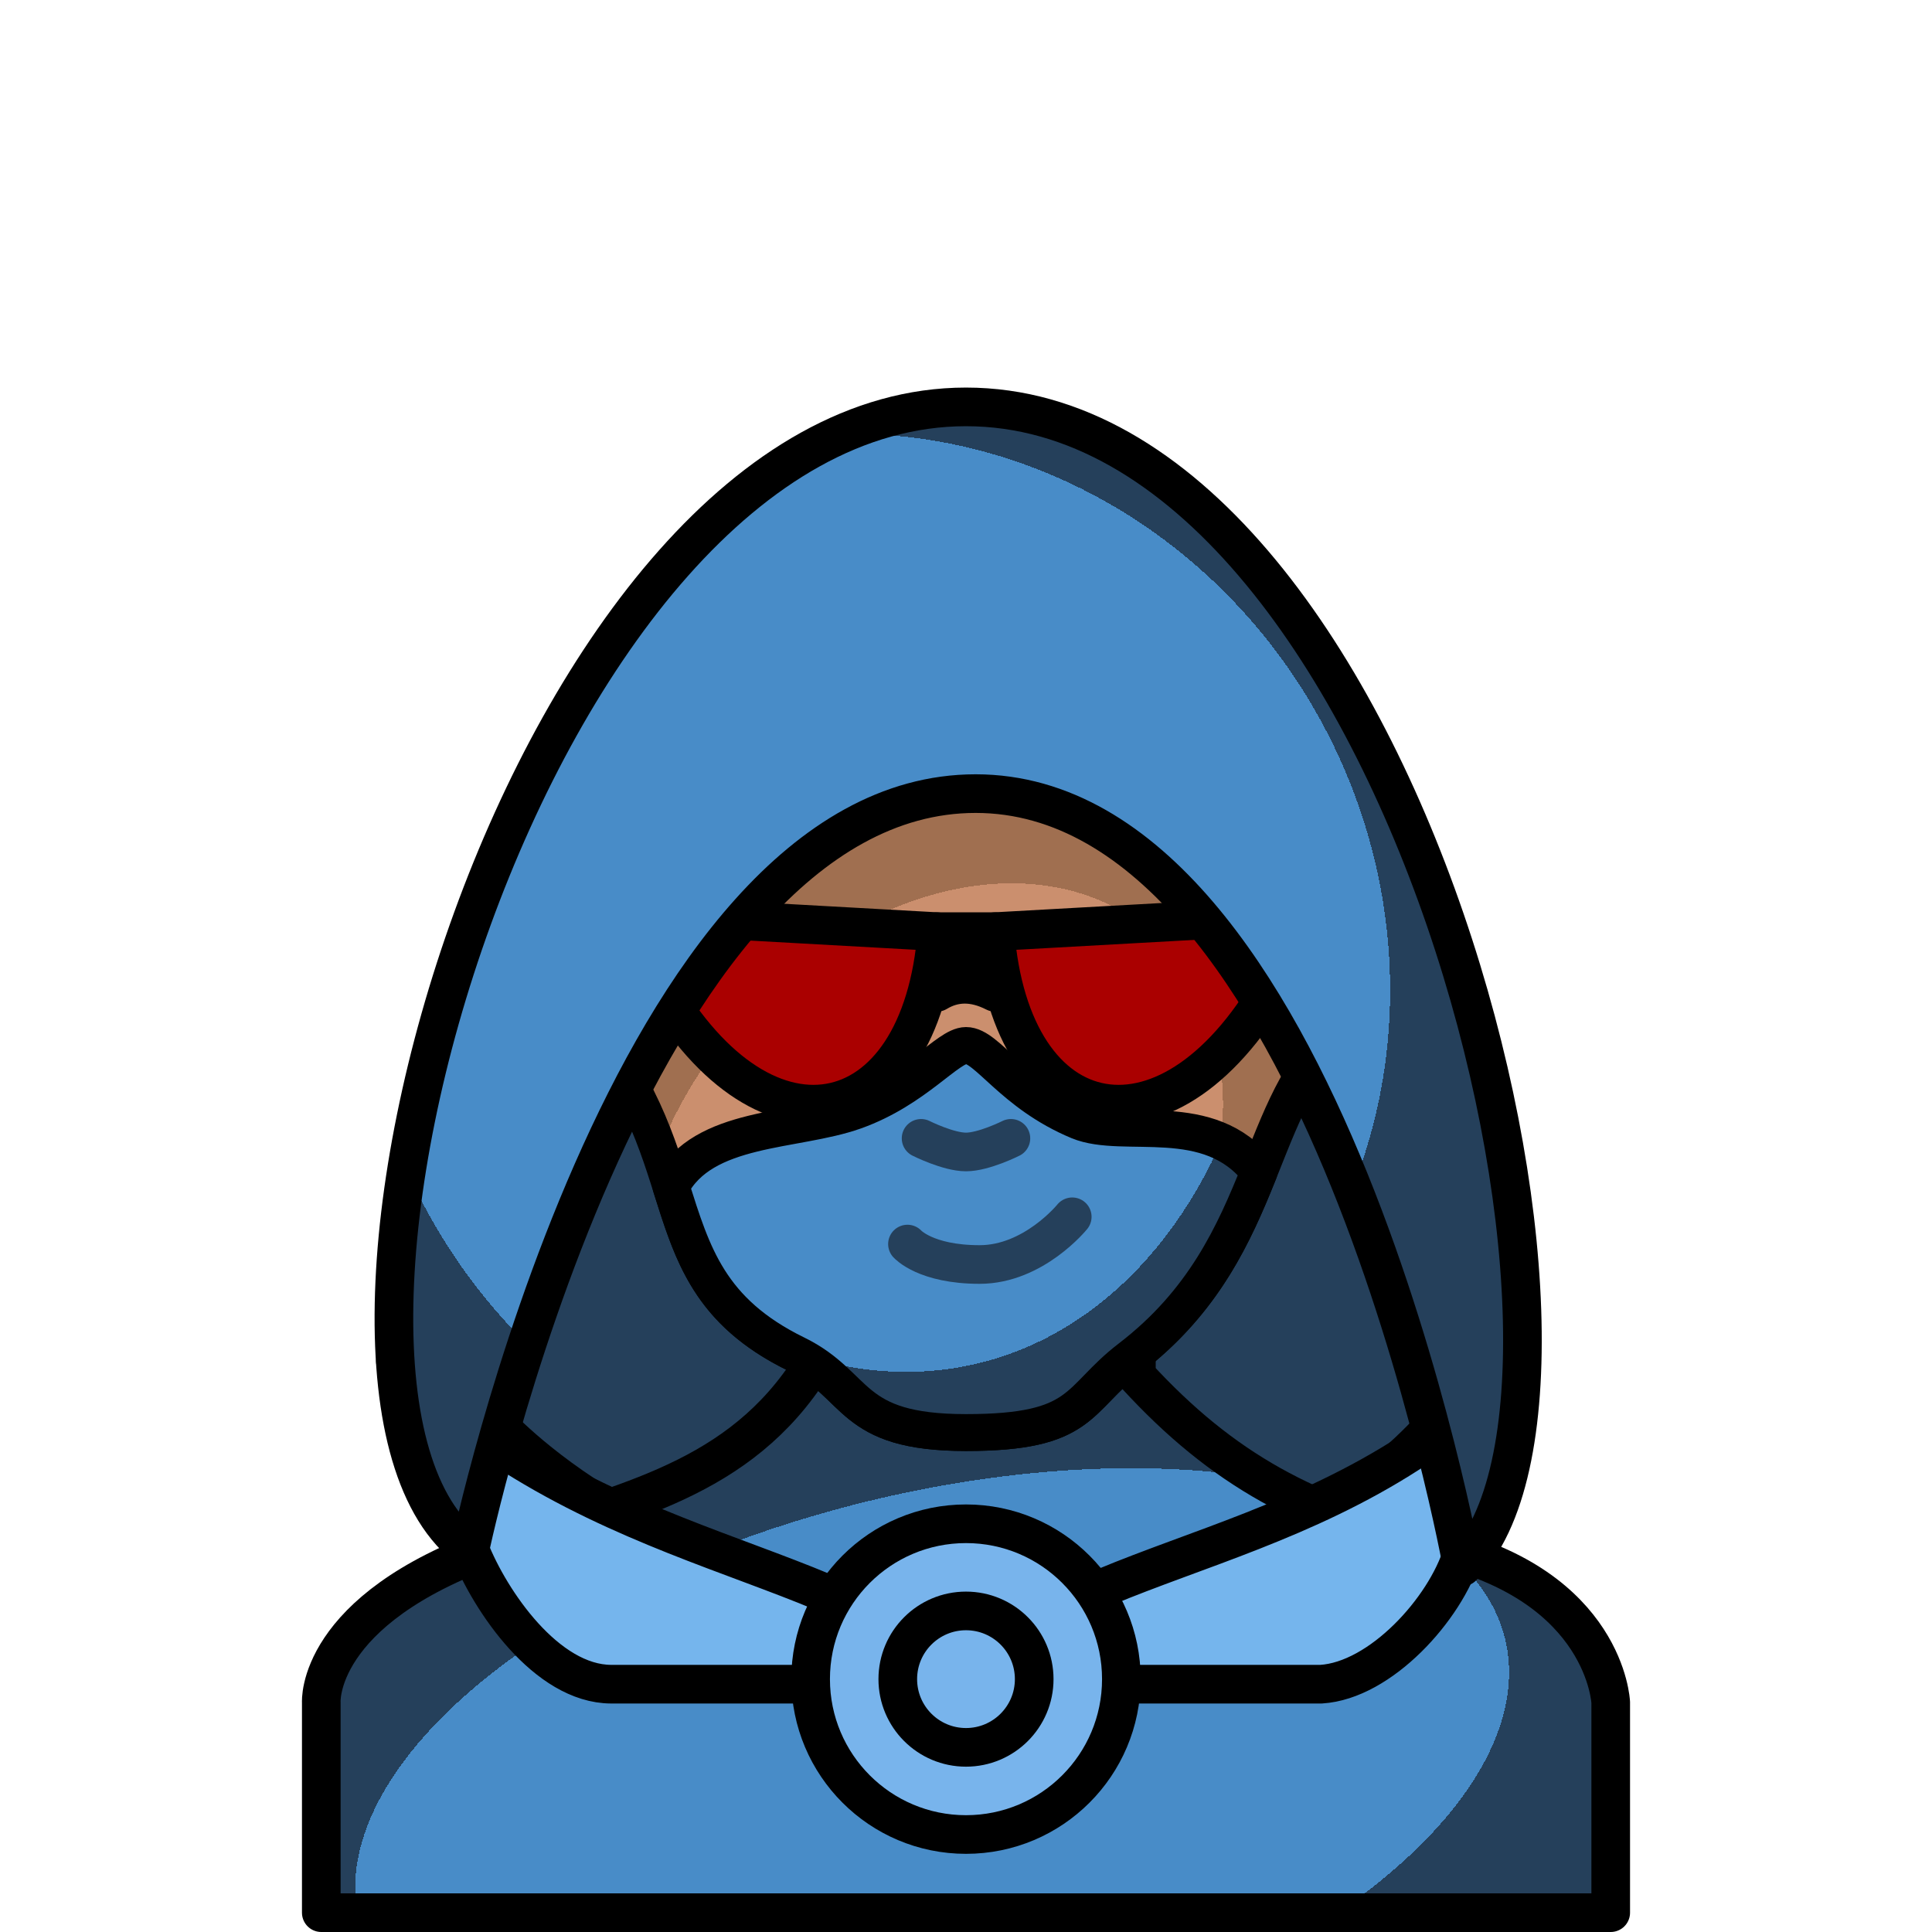
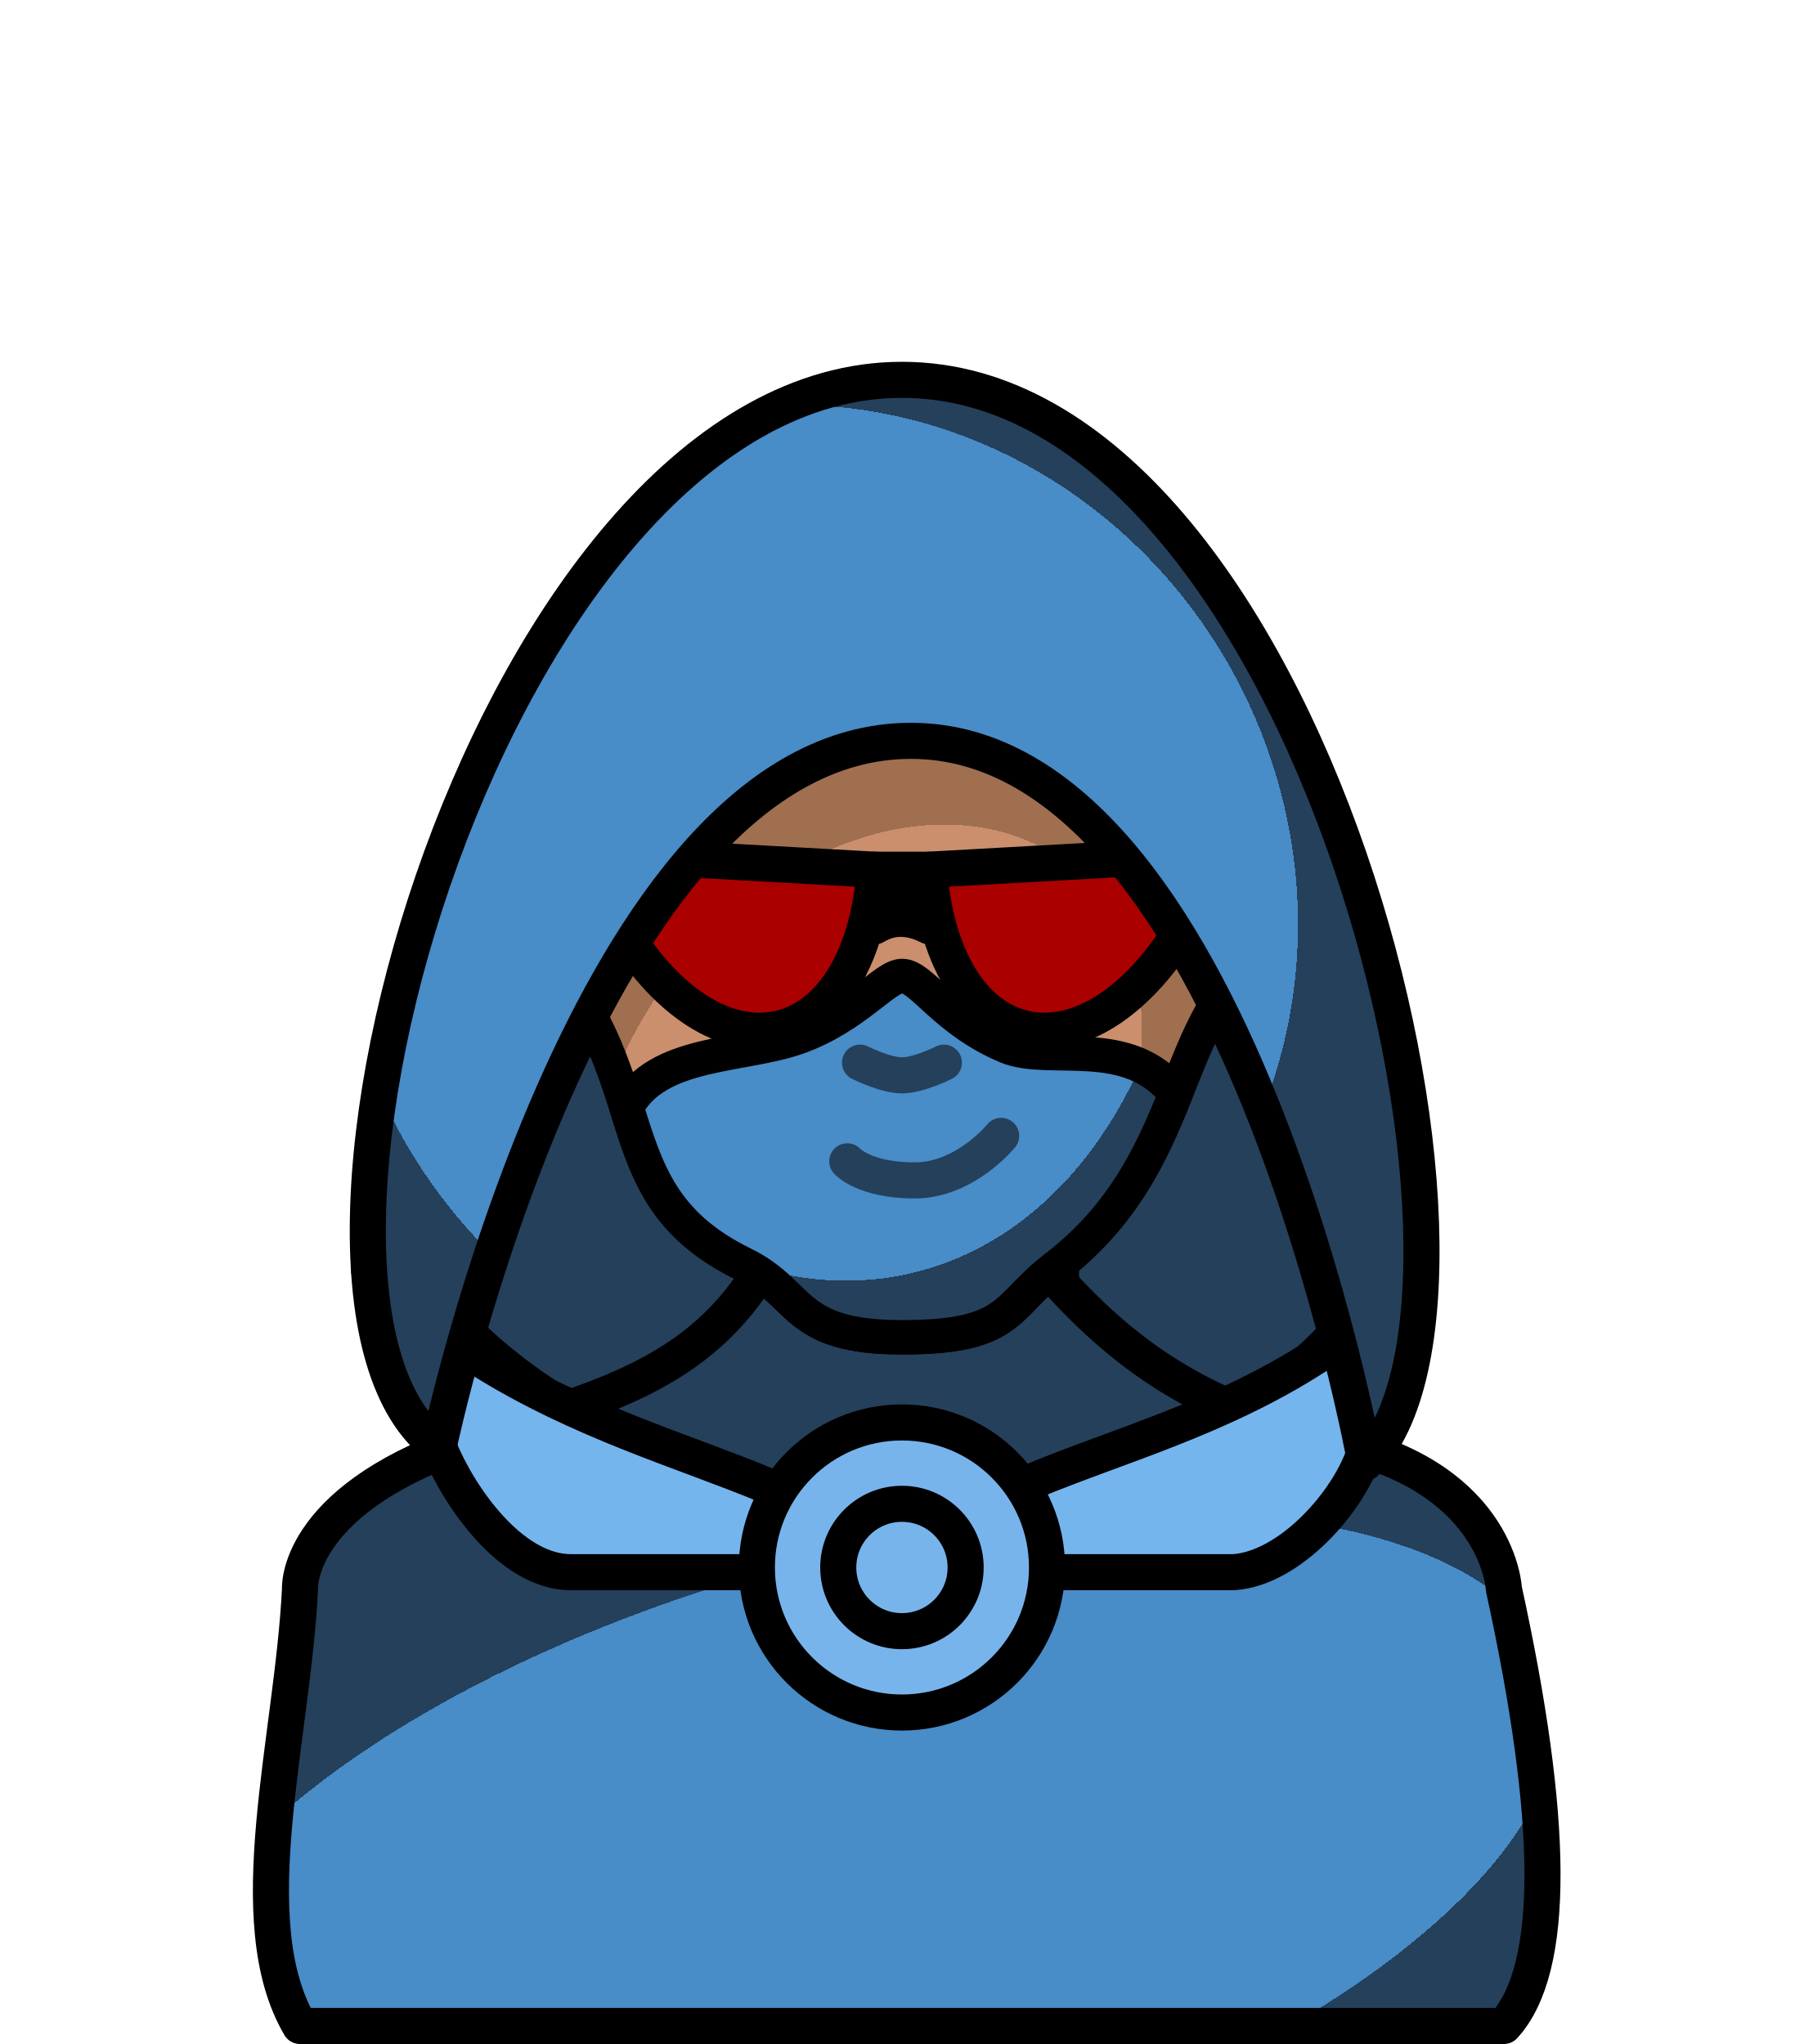
- <svg xmlns="http://www.w3.org/2000/svg" xmlns:xlink="http://www.w3.org/1999/xlink" id="svg3147" version="1.1" viewBox="0 0 150 150" height="150mm" width="150mm">
+ <svg xmlns="http://www.w3.org/2000/svg" xmlns:xlink="http://www.w3.org/1999/xlink" id="svg3147" version="1.1" viewBox="0 0 150 170" height="170mm" width="150mm">
  <defs id="defs3141">
+     <linearGradient id="linearGradient6389">
+       <stop style="stop-color:#488cc8;stop-opacity:1" offset="0" id="stop6381" />
+       <stop id="stop6383" offset="0.707" style="stop-color:#488cc8;stop-opacity:1" />
+       <stop id="stop6385" offset="0.707" style="stop-color:#25405b;stop-opacity:1" />
+       <stop style="stop-color:#25405b;stop-opacity:1" offset="1" id="stop6387" />
+     </linearGradient>
    <pattern id="carreau-pt" patternTransform="translate(-2054.333,1959.279)" height="7.611" width="8.713" patternUnits="userSpaceOnUse">
      <rect y="6.2746067e-06" x="-2.2737368e-13" height="7.611" width="8.713" id="rect119919" style="fill:#800000;fill-opacity:1;stroke:none;stroke-width:1.086;stroke-linecap:round;stroke-linejoin:round;stroke-miterlimit:4;stroke-dasharray:none;stop-color:#000000" />
      <path id="path119921" d="M 3.075,7.611 V 0" style="fill:#800000;stroke:#c11a1a;stroke-width:1.81;stroke-linecap:butt;stroke-linejoin:miter;stroke-miterlimit:4;stroke-dasharray:none;stroke-opacity:1" />
      <path id="path119923" d="M 1.3287401e-5,4.79 H 8.713" style="fill:#c11a1a;fill-opacity:1;stroke:#c11a1a;stroke-width:1.81;stroke-linecap:butt;stroke-linejoin:miter;stroke-miterlimit:4;stroke-dasharray:none;stroke-opacity:1" />
    </pattern>
    <pattern id="pattern115842" patternTransform="translate(-1862,1832)" height="85" width="85" patternUnits="userSpaceOnUse">
      <rect y="0" x="3.4178149e-05" height="85" width="85" id="rect104700" style="fill:#800000;fill-opacity:1;stroke:none;stroke-width:11.339;stroke-linecap:round;stroke-linejoin:round;stroke-miterlimit:4;stroke-dasharray:none;stop-color:#000000" />
      <path id="path104779" d="M 30,85 V 1.0187008e-5" style="fill:#800000;stroke:#c11a1a;stroke-width:18.898;stroke-linecap:butt;stroke-linejoin:miter;stroke-miterlimit:4;stroke-dasharray:none;stroke-opacity:1" />
      <path id="path107256" d="M 0,53.5 H 85" style="fill:#c11a1a;fill-opacity:1;stroke:#c11a1a;stroke-width:18.898;stroke-linecap:butt;stroke-linejoin:miter;stroke-miterlimit:4;stroke-dasharray:none;stroke-opacity:1" />
    </pattern>
-     <radialGradient gradientUnits="userSpaceOnUse" gradientTransform="matrix(0.3215034,-0.07972967,0.03868606,0.1559984,-291.7787,-378.5279)" r="195.663" fy="614.11" fx="-396.075" cy="614.11" cx="-396.075" id="radialGradient23876-1" xlink:href="#linearGradient50573" />
+     <radialGradient gradientUnits="userSpaceOnUse" gradientTransform="matrix(0.4190717,-0.1165203,0.05019723,0.180537,-260.1353,-407.3934)" r="195.663" fy="697.279" fx="-408.795" cy="697.279" cx="-408.795" id="radialGradient23876-1" xlink:href="#linearGradient6389" />
    <linearGradient id="linearGradient50573">
      <stop style="stop-color:#488cc8;stop-opacity:1" offset="0" id="stop50565" />
      <stop id="stop50567" offset="0.707" style="stop-color:#488cc8;stop-opacity:1" />
      <stop id="stop50569" offset="0.707" style="stop-color:#25405b;stop-opacity:1" />
      <stop style="stop-color:#25405b;stop-opacity:1" offset="1" id="stop50571" />
    </linearGradient>
    <radialGradient gradientUnits="userSpaceOnUse" gradientTransform="matrix(0.8031645,-0.9673959,0.7281241,0.5901545,-340.374,-597.3001)" r="29.964" fy="159.38" fx="-213.307" cy="159.38" cx="-213.307" id="radialGradient1872-0" xlink:href="#linearGradient83035" />
    <linearGradient id="linearGradient83035">
      <stop style="stop-color:#cc906e;stop-opacity:1" offset="0" id="stop83027" />
      <stop id="stop83029" offset="0.704" style="stop-color:#cb8f6e;stop-opacity:1" />
      <stop id="stop83031" offset="0.704" style="stop-color:#a06f50;stop-opacity:1" />
      <stop style="stop-color:#a06f50;stop-opacity:1" offset="1" id="stop83033" />
    </linearGradient>
    <radialGradient gradientUnits="userSpaceOnUse" gradientTransform="matrix(1.544547,-0.2697189,0.4544362,2.159023,-138.6116,-698.5277)" r="29.964" fy="144.489" fx="-213.612" cy="144.489" cx="-213.612" id="radialGradient1872-0-2" xlink:href="#linearGradient50573" />
    <radialGradient gradientUnits="userSpaceOnUse" gradientTransform="matrix(1.827914,-0.4151385,0.4851001,1.906894,-84.18211,-691.9445)" r="29.964" fy="151.659" fx="-212.946" cy="151.659" cx="-212.946" id="radialGradient1872-0-1" xlink:href="#linearGradient50573" />
  </defs>
  <g id="layer1">
-     <g style="mix-blend-mode:normal" transform="translate(467.7278,389.3748)" id="g192550">
-       <path id="path85883" d="m -392.728,-264.303 c 24.401,0.691 36.684,-14.817 36.684,-14.817 l -17.709,-61.253 -40.706,-0.941 -14.954,62.194 c 0,0 12.283,14.125 36.684,14.817 z" style="fill:#25405b;fill-opacity:1;stroke:#000000;stroke-width:3;stroke-linecap:butt;stroke-linejoin:miter;stroke-miterlimit:4;stroke-dasharray:none;stroke-opacity:1" />
-       <path d="m -405.201,-296.889 v 14.325 c -5.824,8.507 -14.888,9.956 -24.19,13.267 -13.88,4.94 -13.392,12.097 -13.392,12.097 v 16.325 h 100.111 v -16.325 c 0,0 -0.371,-9.014 -13.392,-12.097 -10.082,-2.387 -16.719,-5.952 -23.435,-13.267 v -14.325 z" style="fill:url(#radialGradient23876-1);fill-opacity:1;stroke:#000000;stroke-width:3;stroke-linecap:round;stroke-linejoin:round;stroke-miterlimit:4;stroke-dasharray:none;stroke-opacity:1;stop-color:#000000" id="rect8920-9" />
-       <ellipse style="color:#000000;overflow:visible;fill:#ffbd86;fill-opacity:1;stroke:#000000;stroke-width:3;stroke-linecap:round;stroke-miterlimit:4;stroke-dasharray:none;stroke-opacity:1;stop-color:#000000" id="path861-2-65" cx="-423.796" cy="-313.694" rx="6.176" ry="6.679" />
-       <ellipse ry="6.679" rx="6.176" cy="-313.694" cx="-361.66" id="path861-0-6-02" style="color:#000000;overflow:visible;fill:#f6a96c;fill-opacity:1;stroke:#000000;stroke-width:3;stroke-linecap:round;stroke-miterlimit:4;stroke-dasharray:none;stroke-opacity:1;stop-color:#000000" />
-       <path d="m -392.728,-351.353 c 15.769,0 28.464,12.695 28.464,28.464 v 14.157 c -6.117,5.824 -5.196,16.725 -15.724,24.794 -4.229,3.242 -3.545,5.787 -12.74,5.787 -9.195,0 -8.207,-3.657 -13.187,-6.091 -11.272,-5.509 -7.353,-14.256 -15.277,-24.49 v -14.157 c 0,-15.769 12.695,-28.464 28.464,-28.464 z" style="fill:url(#radialGradient1872-0);fill-opacity:1;stroke:#000000;stroke-width:2.863;stroke-linecap:round;stroke-linejoin:round;stop-color:#000000" id="rect1621-0" />
-       <path d="m -369.977,-298.391 c -1.93,4.804 -4.267,10.05 -10.01,14.452 -4.229,3.242 -3.545,5.787 -12.74,5.787 -9.195,0 -8.207,-3.657 -13.187,-6.091 -6.755,-3.302 -8.054,-7.766 -9.716,-13.016 2.479,-4.759 9.634,-4.206 14.259,-5.85 4.739,-1.685 7.225,-5.09 8.644,-5.094 1.638,-0.005 3.562,3.718 8.737,5.87 3.524,1.465 10.147,-1.082 14.013,3.943 z" style="fill:url(#radialGradient1872-0-2);fill-opacity:1;stroke:#000000;stroke-width:2.863;stroke-linecap:round;stroke-linejoin:round;stop-color:#000000" id="rect1621-0-0" />
-       <path id="path2252-2" d="m -397.273,-292.786 c 0,0 1.403,1.587 5.603,1.587 4.201,0 7.191,-3.704 7.191,-3.704" style="fill:none;stroke:#25405b;stroke-width:3;stroke-linecap:round;stroke-linejoin:miter;stroke-miterlimit:4;stroke-dasharray:none;stroke-opacity:1" />
-       <path id="path2252-4-2" d="m -396.215,-300.994 c 0,0 2.102,1.058 3.487,1.058 1.384,0 3.487,-1.058 3.487,-1.058" style="fill:#000000;fill-opacity:0;stroke:#25405b;stroke-width:3;stroke-linecap:round;stroke-linejoin:miter;stroke-miterlimit:4;stroke-dasharray:none;stroke-opacity:1" />
-       <path d="m -403.29,-314.223 a 2.301,3.274 0 0 1 -2.279,3.274 2.301,3.274 0 0 1 -2.323,-3.21 2.301,3.274 0 0 1 2.234,-3.336 2.301,3.274 0 0 1 2.367,3.145" style="color:#000000;overflow:visible;fill:#000000;fill-opacity:1;stroke:none;stroke-width:3;stroke-linecap:round;stroke-linejoin:round;stroke-miterlimit:4;stroke-dasharray:none;stroke-opacity:1;stop-color:#000000" id="path984-6-33" />
-       <path d="m -377.563,-314.223 a 2.301,3.274 0 0 1 -2.279,3.274 2.301,3.274 0 0 1 -2.323,-3.21 2.301,3.274 0 0 1 2.234,-3.336 2.301,3.274 0 0 1 2.367,3.145" id="path984-3-2-4" style="color:#000000;overflow:visible;fill:#000000;fill-opacity:1;stroke:none;stroke-width:3;stroke-linecap:round;stroke-linejoin:round;stroke-miterlimit:4;stroke-dasharray:none;stroke-opacity:1;stop-color:#000000" />
-       <path d="m -437.027,-283.668 5.779,14.608 c 1.582,3.998 5.952,10.431 10.972,10.445 h 55.117 c 4.619,-0.286 9.639,-5.828 10.972,-10.171 l 4.603,-15 c -14.889,15.746 -34.354,14.398 -43.572,24.892 -8.336,-9.709 -28.075,-9.024 -43.871,-24.774 z" style="fill:#75b5ed;fill-opacity:1;stroke:#000000;stroke-width:3;stroke-linecap:round;stroke-linejoin:round;stop-color:#000000" id="rect673881-5-3-3" />
-       <g transform="translate(28.72272,-381.5618)" id="g684954-8-1">
-         <circle r="12.063" cy="122.555" cx="-421.451" id="path675661-5-5" style="fill:#78b4ec;fill-opacity:1;stroke:#000000;stroke-width:3;stroke-linecap:round;stroke-linejoin:round;stroke-miterlimit:4;stroke-dasharray:none;stroke-opacity:1;stop-color:#000000" />
-         <circle r="5.296" cy="122.555" cx="-421.451" id="path675661-1-8-8" style="fill:#78b4ec;fill-opacity:1;stroke:#000000;stroke-width:3;stroke-linecap:round;stroke-linejoin:round;stroke-miterlimit:4;stroke-dasharray:none;stroke-opacity:1;stop-color:#000000" />
-       </g>
-       <g transform="translate(0,1.058333)" id="g100062">
-         <g transform="translate(0,2.116667)" style="fill:#aa0000" id="g84133">
-           <path id="path774476-7-5" d="m -421.164,-321.675 26.18,1.457 c -1.231,15.904 -13.72,18.426 -21.976,3.349 l -4.232,-1.625 z" style="fill:#aa0000;fill-opacity:1;stroke:#000000;stroke-width:3;stroke-linecap:round;stroke-linejoin:round;stroke-miterlimit:4;stroke-dasharray:none;stroke-opacity:1" />
-           <path id="path774476-3-3-0" d="m -364.292,-321.675 -26.18,1.457 c 1.231,15.904 13.72,18.426 21.976,3.349 l 4.232,-1.625 z" style="fill:#aa0000;fill-opacity:1;stroke:#000000;stroke-width:3;stroke-linecap:round;stroke-linejoin:round;stroke-miterlimit:4;stroke-dasharray:none;stroke-opacity:1" />
-         </g>
-         <g transform="translate(0,2.116667)" id="g83889">
-           <path id="path777249-9-4" d="m -421.192,-318.494 4.232,1.625 0.497,-4.544 -4.7,-0.262 z" style="fill:#000000;stroke:#000000;stroke-width:3;stroke-linecap:round;stroke-linejoin:round;stroke-miterlimit:4;stroke-dasharray:none;stroke-opacity:1" />
-           <path id="path777249-1-5-5" d="m -364.264,-318.494 -4.232,1.625 -0.497,-4.544 4.7,-0.262 z" style="fill:#000000;stroke:#000000;stroke-width:3;stroke-linecap:round;stroke-linejoin:round;stroke-miterlimit:4;stroke-dasharray:none;stroke-opacity:1" />
-           <path d="m -394.984,-320.218 h 4.511 v 4.712 c -1.696,-0.864 -3.185,-0.799 -4.511,0 z" style="fill:#000000;fill-opacity:1;stroke:#000000;stroke-width:3;stroke-linecap:round;stroke-linejoin:round;stop-color:#000000" id="rect777702-7-7" />
+     <g id="g10719">
+       <g id="g10692">
+         <g style="mix-blend-mode:normal" transform="translate(467.7278,389.3748)" id="g192550">
+           <path id="path85883" d="m -392.728,-264.303 c 24.401,0.691 36.684,-14.817 36.684,-14.817 l -17.709,-61.253 -40.706,-0.941 -14.954,62.194 c 0,0 12.283,14.125 36.684,14.817 z" style="fill:#25405b;fill-opacity:1;stroke:#000000;stroke-width:3;stroke-linecap:butt;stroke-linejoin:miter;stroke-miterlimit:4;stroke-dasharray:none;stroke-opacity:1" />
+           <path d="m -405.201,-296.889 v 14.325 c -5.824,8.507 -14.888,9.956 -24.19,13.267 -13.88,4.94 -13.392,12.097 -13.392,12.097 -0.62,12.522 -5.112,27.625 0,36.325 h 100.111 c 4.386,-4.799 4.166,-17.274 0,-36.325 0,0 -0.371,-9.014 -13.392,-12.097 -10.082,-2.387 -16.719,-5.952 -23.435,-13.267 v -14.325 z" style="fill:url(#radialGradient23876-1);fill-opacity:1;stroke:#000000;stroke-width:3;stroke-linecap:round;stroke-linejoin:round;stroke-miterlimit:4;stroke-dasharray:none;stroke-opacity:1;stop-color:#000000" id="rect8920-9" />
+           <ellipse style="color:#000000;overflow:visible;fill:#ffbd86;fill-opacity:1;stroke:#000000;stroke-width:3;stroke-linecap:round;stroke-miterlimit:4;stroke-dasharray:none;stroke-opacity:1;stop-color:#000000" id="path861-2-65" cx="-423.796" cy="-313.694" rx="6.176" ry="6.679" />
+           <ellipse ry="6.679" rx="6.176" cy="-313.694" cx="-361.66" id="path861-0-6-02" style="color:#000000;overflow:visible;fill:#f6a96c;fill-opacity:1;stroke:#000000;stroke-width:3;stroke-linecap:round;stroke-miterlimit:4;stroke-dasharray:none;stroke-opacity:1;stop-color:#000000" />
+           <path d="m -392.728,-351.353 c 15.769,0 28.464,12.695 28.464,28.464 v 14.157 c -6.117,5.824 -5.196,16.725 -15.724,24.794 -4.229,3.242 -3.545,5.787 -12.74,5.787 -9.195,0 -8.207,-3.657 -13.187,-6.091 -11.272,-5.509 -7.353,-14.256 -15.277,-24.49 v -14.157 c 0,-15.769 12.695,-28.464 28.464,-28.464 z" style="fill:url(#radialGradient1872-0);fill-opacity:1;stroke:#000000;stroke-width:2.863;stroke-linecap:round;stroke-linejoin:round;stop-color:#000000" id="rect1621-0" />
+           <path d="m -369.977,-298.391 c -1.93,4.804 -4.267,10.05 -10.01,14.452 -4.229,3.242 -3.545,5.787 -12.74,5.787 -9.195,0 -8.207,-3.657 -13.187,-6.091 -6.755,-3.302 -8.054,-7.766 -9.716,-13.016 2.479,-4.759 9.634,-4.206 14.259,-5.85 4.739,-1.685 7.225,-5.09 8.644,-5.094 1.638,-0.005 3.562,3.718 8.737,5.87 3.524,1.465 10.147,-1.082 14.013,3.943 z" style="fill:url(#radialGradient1872-0-2);fill-opacity:1;stroke:#000000;stroke-width:2.863;stroke-linecap:round;stroke-linejoin:round;stop-color:#000000" id="rect1621-0-0" />
+           <path id="path2252-2" d="m -397.273,-292.786 c 0,0 1.403,1.587 5.603,1.587 4.201,0 7.191,-3.704 7.191,-3.704" style="fill:none;stroke:#25405b;stroke-width:3;stroke-linecap:round;stroke-linejoin:miter;stroke-miterlimit:4;stroke-dasharray:none;stroke-opacity:1" />
+           <path id="path2252-4-2" d="m -396.215,-300.994 c 0,0 2.102,1.058 3.487,1.058 1.384,0 3.487,-1.058 3.487,-1.058" style="fill:#000000;fill-opacity:0;stroke:#25405b;stroke-width:3;stroke-linecap:round;stroke-linejoin:miter;stroke-miterlimit:4;stroke-dasharray:none;stroke-opacity:1" />
+           <path d="m -403.29,-314.223 a 2.301,3.274 0 0 1 -2.279,3.274 2.301,3.274 0 0 1 -2.323,-3.21 2.301,3.274 0 0 1 2.234,-3.336 2.301,3.274 0 0 1 2.367,3.145" style="color:#000000;overflow:visible;fill:#000000;fill-opacity:1;stroke:none;stroke-width:3;stroke-linecap:round;stroke-linejoin:round;stroke-miterlimit:4;stroke-dasharray:none;stroke-opacity:1;stop-color:#000000" id="path984-6-33" />
+           <path d="m -377.563,-314.223 a 2.301,3.274 0 0 1 -2.279,3.274 2.301,3.274 0 0 1 -2.323,-3.21 2.301,3.274 0 0 1 2.234,-3.336 2.301,3.274 0 0 1 2.367,3.145" id="path984-3-2-4" style="color:#000000;overflow:visible;fill:#000000;fill-opacity:1;stroke:none;stroke-width:3;stroke-linecap:round;stroke-linejoin:round;stroke-miterlimit:4;stroke-dasharray:none;stroke-opacity:1;stop-color:#000000" />
+           <path d="m -437.027,-283.668 5.779,14.608 c 1.582,3.998 5.952,10.431 10.972,10.445 h 55.117 c 4.619,-0.286 9.639,-5.828 10.972,-10.171 l 4.603,-15 c -14.889,15.746 -34.354,14.398 -43.572,24.892 -8.336,-9.709 -28.075,-9.024 -43.871,-24.774 z" style="fill:#75b5ed;fill-opacity:1;stroke:#000000;stroke-width:3;stroke-linecap:round;stroke-linejoin:round;stop-color:#000000" id="rect673881-5-3-3" />
+           <g transform="translate(28.72272,-381.5618)" id="g684954-8-1">
+             <circle r="12.063" cy="122.555" cx="-421.451" id="path675661-5-5" style="fill:#78b4ec;fill-opacity:1;stroke:#000000;stroke-width:3;stroke-linecap:round;stroke-linejoin:round;stroke-miterlimit:4;stroke-dasharray:none;stroke-opacity:1;stop-color:#000000" />
+             <circle r="5.296" cy="122.555" cx="-421.451" id="path675661-1-8-8" style="fill:#78b4ec;fill-opacity:1;stroke:#000000;stroke-width:3;stroke-linecap:round;stroke-linejoin:round;stroke-miterlimit:4;stroke-dasharray:none;stroke-opacity:1;stop-color:#000000" />
+           </g>
+           <g transform="translate(0,1.058333)" id="g100062">
+             <g transform="translate(0,2.116667)" style="fill:#aa0000" id="g84133">
+               <path id="path774476-7-5" d="m -421.164,-321.675 26.18,1.457 c -1.231,15.904 -13.72,18.426 -21.976,3.349 l -4.232,-1.625 z" style="fill:#aa0000;fill-opacity:1;stroke:#000000;stroke-width:3;stroke-linecap:round;stroke-linejoin:round;stroke-miterlimit:4;stroke-dasharray:none;stroke-opacity:1" />
+               <path id="path774476-3-3-0" d="m -364.292,-321.675 -26.18,1.457 c 1.231,15.904 13.72,18.426 21.976,3.349 l 4.232,-1.625 z" style="fill:#aa0000;fill-opacity:1;stroke:#000000;stroke-width:3;stroke-linecap:round;stroke-linejoin:round;stroke-miterlimit:4;stroke-dasharray:none;stroke-opacity:1" />
+             </g>
+             <g transform="translate(0,2.116667)" id="g83889">
+               <path id="path777249-9-4" d="m -421.192,-318.494 4.232,1.625 0.497,-4.544 -4.7,-0.262 z" style="fill:#000000;stroke:#000000;stroke-width:3;stroke-linecap:round;stroke-linejoin:round;stroke-miterlimit:4;stroke-dasharray:none;stroke-opacity:1" />
+               <path id="path777249-1-5-5" d="m -364.264,-318.494 -4.232,1.625 -0.497,-4.544 4.7,-0.262 z" style="fill:#000000;stroke:#000000;stroke-width:3;stroke-linecap:round;stroke-linejoin:round;stroke-miterlimit:4;stroke-dasharray:none;stroke-opacity:1" />
+               <path d="m -394.984,-320.218 h 4.511 v 4.712 c -1.696,-0.864 -3.185,-0.799 -4.511,0 z" style="fill:#000000;fill-opacity:1;stroke:#000000;stroke-width:3;stroke-linecap:round;stroke-linejoin:round;stop-color:#000000" id="rect777702-7-7" />
+             </g>
+           </g>
+           <path d="m -392.728,-357.784 c 33.91,0 52.461,76.137 38.541,90.056 0,0 -10.807,-60.031 -37.792,-60.031 -26.986,0 -39.269,58.699 -39.269,58.699 -16.915,-12.359 4.61,-88.724 38.52,-88.724 z" style="fill:url(#radialGradient1872-0-1);fill-opacity:1;stroke:#000000;stroke-width:3;stroke-linecap:round;stroke-linejoin:round;stroke-miterlimit:4;stroke-dasharray:none;stop-color:#000000" id="rect1621-0-7" />
        </g>
      </g>
-       <path d="m -392.728,-357.784 c 33.91,0 52.461,76.137 38.541,90.056 0,0 -10.807,-60.031 -37.792,-60.031 -26.986,0 -39.269,58.699 -39.269,58.699 -16.915,-12.359 4.61,-88.724 38.52,-88.724 z" style="fill:url(#radialGradient1872-0-1);fill-opacity:1;stroke:#000000;stroke-width:3;stroke-linecap:round;stroke-linejoin:round;stroke-miterlimit:4;stroke-dasharray:none;stop-color:#000000" id="rect1621-0-7" />
    </g>
  </g>
</svg>
